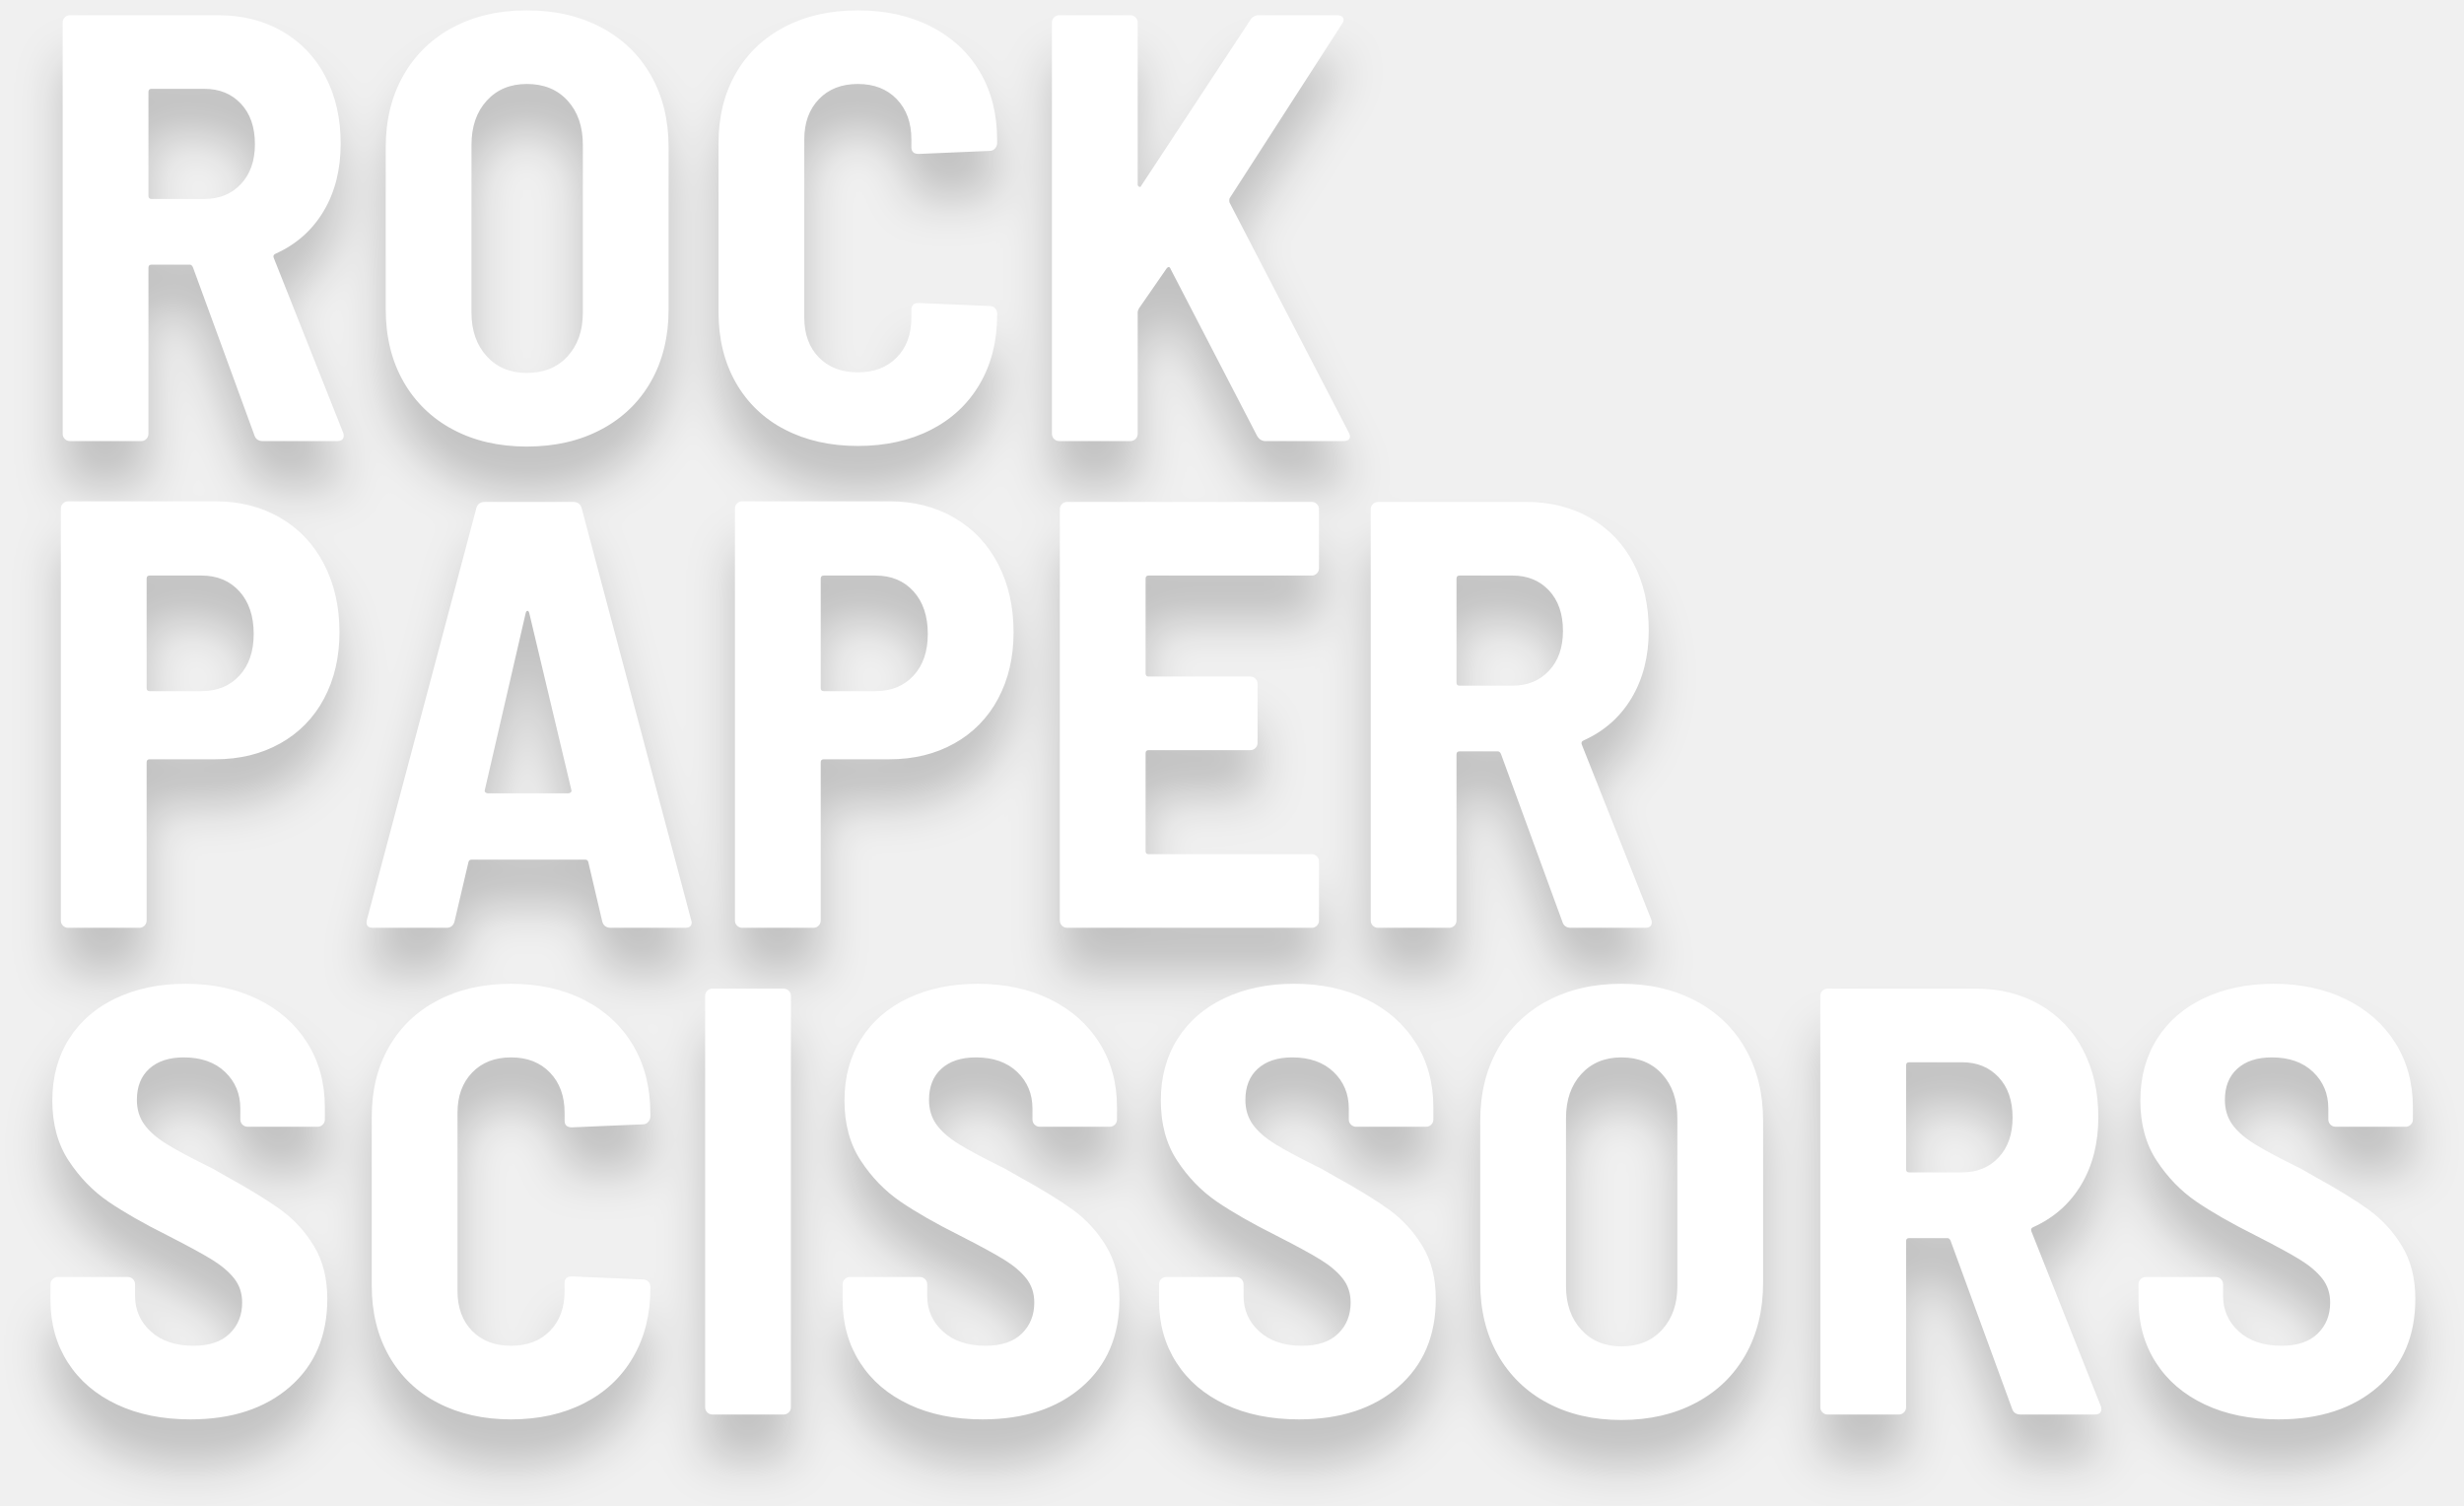
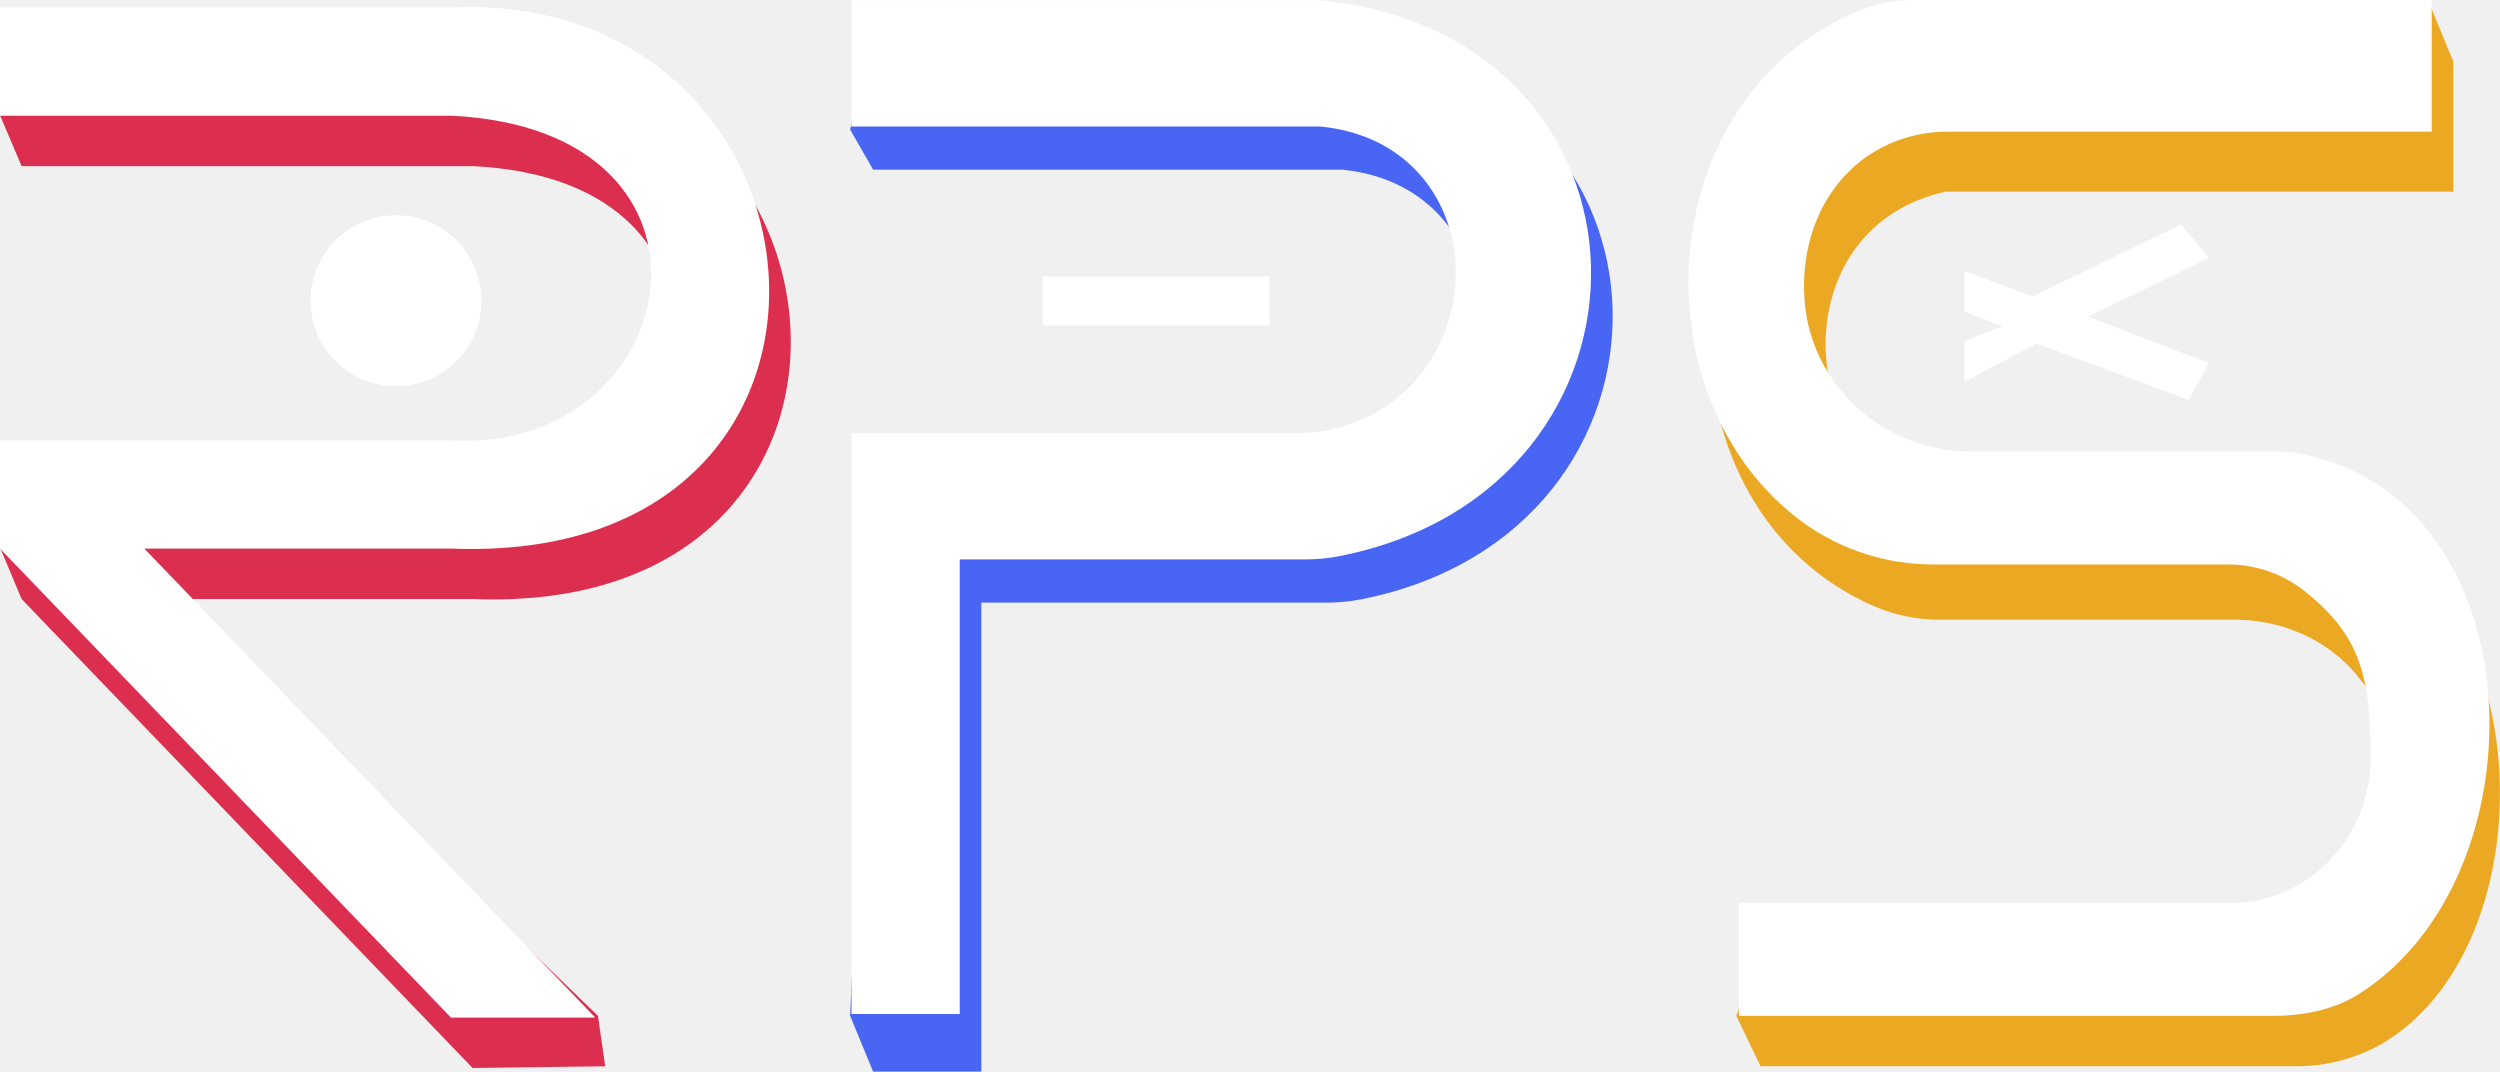
- <svg xmlns="http://www.w3.org/2000/svg" xmlns:xlink="http://www.w3.org/1999/xlink" width="162" height="99">
+ <svg xmlns="http://www.w3.org/2000/svg" viewBox="0 0 864.29 370.48">
  <defs>
-     <filter id="a" width="107.7%" height="112.9%" x="-3.9%" y="-3.2%" filterUnits="objectBoundingBox">
-       <feOffset dy="3" in="SourceAlpha" result="shadowOffsetOuter1" />
-       <feGaussianBlur in="shadowOffsetOuter1" result="shadowBlurOuter1" stdDeviation="1.5" />
-       <feColorMatrix in="shadowBlurOuter1" values="0 0 0 0 0 0 0 0 0 0 0 0 0 0 0 0 0 0 0.197 0" />
-     </filter>
-     <path id="b" d="M39.28 56a.463.463 0 00.34-.14.463.463 0 00.14-.34V44.6c0-.133.067-.2.2-.2h2.52c.08 0 .147.053.2.16l4.04 11.04c.08.267.267.4.56.4h4.88c.293 0 .44-.12.44-.36a.445.445 0 00-.04-.2L48 43.96c-.053-.133-.013-.227.12-.28 1.36-.613 2.413-1.547 3.16-2.8.747-1.253 1.12-2.733 1.12-4.44 0-1.653-.333-3.12-1-4.4a7.203 7.203 0 00-2.84-2.98c-1.227-.707-2.627-1.06-4.2-1.06H34.6a.463.463 0 00-.34.14.463.463 0 00-.14.34v27.04c0 .133.047.247.14.34.093.093.207.14.34.14h4.68zm4.16-15.92h-3.48c-.133 0-.2-.067-.2-.2v-6.84c0-.133.067-.2.2-.2h3.48c.987 0 1.787.327 2.4.98s.92 1.54.92 2.66c0 1.093-.307 1.967-.92 2.62s-1.413.98-2.4.98zm21.2 16.28c1.84 0 3.467-.373 4.88-1.12 1.413-.747 2.507-1.8 3.28-3.16.773-1.36 1.16-2.947 1.16-4.76V36.68c0-1.787-.387-3.36-1.16-4.72-.773-1.36-1.867-2.413-3.28-3.16-1.413-.747-3.04-1.12-4.88-1.12-1.84 0-3.46.373-4.86 1.12a8.003 8.003 0 00-3.26 3.16c-.773 1.36-1.16 2.933-1.16 4.72v10.64c0 1.813.387 3.4 1.16 4.76a8.003 8.003 0 003.26 3.16c1.4.747 3.02 1.12 4.86 1.12zm0-4.84c-1.093 0-1.973-.367-2.64-1.1-.667-.733-1-1.687-1-2.86V36.52c0-1.2.333-2.167 1-2.9.667-.733 1.547-1.1 2.64-1.1 1.12 0 2.013.367 2.68 1.1.667.733 1 1.7 1 2.9v11.04c0 1.173-.333 2.127-1 2.86-.667.733-1.56 1.1-2.68 1.1zm21.76 4.8c1.813 0 3.413-.353 4.8-1.06 1.387-.707 2.46-1.713 3.22-3.02.76-1.307 1.14-2.813 1.14-4.52v-.12a.463.463 0 00-.14-.34.463.463 0 00-.34-.14l-4.68-.2c-.32 0-.48.147-.48.44v.52c0 1.093-.32 1.967-.96 2.62-.64.653-1.493.98-2.56.98s-1.92-.327-2.56-.98c-.64-.653-.96-1.527-.96-2.62V36.16c0-1.093.32-1.973.96-2.64.64-.667 1.493-1 2.56-1s1.92.333 2.56 1c.64.667.96 1.547.96 2.64v.52c0 .293.16.44.48.44l4.68-.2a.436.436 0 00.34-.16.533.533 0 00.14-.36v-.2c0-1.707-.38-3.2-1.14-4.48-.76-1.28-1.833-2.273-3.22-2.98-1.387-.707-2.987-1.06-4.8-1.06-1.813 0-3.413.36-4.8 1.08-1.387.72-2.46 1.74-3.22 3.06-.76 1.32-1.14 2.847-1.14 4.58v11.12c0 1.76.38 3.307 1.14 4.64a7.716 7.716 0 003.22 3.08c1.387.72 2.987 1.08 4.8 1.08zm17.92-.32a.463.463 0 00.34-.14.463.463 0 00.14-.34v-8c0-.053.027-.133.08-.24l1.8-2.6c.053-.08.107-.12.16-.12.053 0 .093.04.12.12l5.68 10.96c.133.24.32.36.56.36h5.12c.293 0 .44-.107.44-.32a.614.614 0 00-.08-.24l-7.84-15.12a.498.498 0 010-.28l7.4-11.48c.107-.16.127-.293.06-.4-.067-.107-.193-.16-.38-.16h-5.16a.627.627 0 00-.56.32l-7.16 10.88c-.027.08-.073.107-.14.08-.067-.027-.1-.08-.1-.16V28.48a.463.463 0 00-.14-.34.463.463 0 00-.34-.14h-4.68a.463.463 0 00-.34.14.463.463 0 00-.14.34v27.04c0 .133.047.247.14.34.093.093.207.14.34.14h4.68zM39.16 88a.463.463 0 00.34-.14.463.463 0 00.14-.34v-10.4c0-.133.067-.2.2-.2h4.32c1.6 0 3.02-.347 4.26-1.04a7.197 7.197 0 002.88-2.94c.68-1.267 1.02-2.727 1.02-4.38 0-1.68-.34-3.173-1.02-4.48-.68-1.307-1.64-2.32-2.88-3.04-1.24-.72-2.66-1.08-4.26-1.08h-9.68a.463.463 0 00-.34.14.463.463 0 00-.14.34v27.08c0 .133.047.247.14.34.093.093.207.14.34.14h4.68zm4.08-15.56h-3.4c-.133 0-.2-.067-.2-.2v-7.2c0-.133.067-.2.2-.2h3.4c1.04 0 1.873.347 2.5 1.04.627.693.94 1.627.94 2.8 0 1.147-.313 2.06-.94 2.74-.627.68-1.46 1.02-2.5 1.02zM59.36 88c.267 0 .44-.133.52-.4l.92-3.92c.027-.107.093-.16.2-.16h7.48c.107 0 .173.053.2.16l.92 3.92c.08.267.267.4.56.4h4.88c.293 0 .44-.12.44-.36l-.04-.16-7.2-27.08c-.08-.267-.267-.4-.56-.4h-5.8c-.293 0-.48.133-.56.4l-7.2 27.08c-.08.347.053.52.4.52h4.84zm8-8.84h-5.28a.266.266 0 01-.16-.06c-.053-.04-.067-.1-.04-.18l2.68-11.6c.027-.107.067-.16.12-.16.053 0 .093.053.12.16l2.76 11.6c.027.08.013.14-.04.18a.266.266 0 01-.16.06zM83.48 88a.463.463 0 00.34-.14.463.463 0 00.14-.34v-10.4c0-.133.067-.2.2-.2h4.32c1.6 0 3.02-.347 4.26-1.04a7.197 7.197 0 002.88-2.94c.68-1.267 1.02-2.727 1.02-4.38 0-1.68-.34-3.173-1.02-4.48-.68-1.307-1.64-2.32-2.88-3.04-1.24-.72-2.66-1.08-4.26-1.08H78.8a.463.463 0 00-.34.14.463.463 0 00-.14.34v27.08c0 .133.047.247.14.34.093.093.207.14.34.14h4.68zm4.08-15.56h-3.4c-.133 0-.2-.067-.2-.2v-7.2c0-.133.067-.2.2-.2h3.4c1.04 0 1.873.347 2.5 1.04.627.693.94 1.627.94 2.8 0 1.147-.313 2.06-.94 2.74-.627.68-1.46 1.02-2.5 1.02zM116.24 88a.463.463 0 00.34-.14.463.463 0 00.14-.34v-3.88a.463.463 0 00-.14-.34.463.463 0 00-.34-.14h-10.72c-.133 0-.2-.067-.2-.2v-6.44c0-.133.067-.2.2-.2h6.68a.463.463 0 00.34-.14.463.463 0 00.14-.34v-3.88a.463.463 0 00-.14-.34.463.463 0 00-.34-.14h-6.68c-.133 0-.2-.067-.2-.2v-6.24c0-.133.067-.2.2-.2h10.72a.463.463 0 00.34-.14.463.463 0 00.14-.34v-3.88a.463.463 0 00-.14-.34.463.463 0 00-.34-.14h-16.08a.463.463 0 00-.34.14.463.463 0 00-.14.34v27.04c0 .133.047.247.14.34.093.093.207.14.34.14h16.08zm9.04 0a.463.463 0 00.34-.14.463.463 0 00.14-.34V76.6c0-.133.067-.2.2-.2h2.52c.08 0 .147.053.2.16l4.04 11.04c.08.267.267.4.56.4h4.88c.293 0 .44-.12.44-.36a.445.445 0 00-.04-.2L134 75.96c-.053-.133-.013-.227.12-.28 1.36-.613 2.413-1.547 3.16-2.8.747-1.253 1.12-2.733 1.12-4.44 0-1.653-.333-3.12-1-4.4a7.203 7.203 0 00-2.84-2.98c-1.227-.707-2.627-1.06-4.2-1.06h-9.76a.463.463 0 00-.34.14.463.463 0 00-.14.34v27.04c0 .133.047.247.14.34.093.093.207.14.34.14h4.68zm4.16-15.92h-3.48c-.133 0-.2-.067-.2-.2v-6.84c0-.133.067-.2.2-.2h3.48c.987 0 1.787.327 2.4.98s.92 1.54.92 2.66c0 1.093-.307 1.967-.92 2.62s-1.413.98-2.4.98zm-86.92 48.24c2.72 0 4.9-.713 6.54-2.14 1.64-1.427 2.46-3.353 2.46-5.78 0-1.36-.293-2.52-.88-3.48a8.124 8.124 0 00-2.18-2.38c-.867-.627-2.073-1.367-3.62-2.22l-.84-.48c-1.36-.667-2.373-1.207-3.04-1.62-.667-.413-1.16-.847-1.48-1.3-.32-.453-.48-.987-.48-1.6 0-.88.273-1.567.82-2.06.547-.493 1.3-.74 2.26-.74 1.147 0 2.053.32 2.72.96.667.64 1 1.44 1 2.4v.72c0 .133.047.247.14.34.093.093.207.14.34.14h4.6a.463.463 0 00.34-.14.463.463 0 00.14-.34v-.8c0-1.6-.387-3.013-1.16-4.24-.773-1.227-1.853-2.18-3.24-2.86-1.387-.68-2.973-1.02-4.76-1.02-1.707 0-3.227.313-4.56.94-1.333.627-2.367 1.52-3.1 2.68-.733 1.16-1.1 2.513-1.1 4.06 0 1.547.36 2.867 1.08 3.96.72 1.093 1.587 1.987 2.6 2.68 1.013.693 2.32 1.44 3.92 2.24 1.307.667 2.273 1.193 2.9 1.58.627.387 1.113.8 1.46 1.24.347.44.52.967.52 1.58 0 .827-.273 1.507-.82 2.04-.547.533-1.34.8-2.38.8-1.173 0-2.107-.313-2.8-.94-.693-.627-1.04-1.407-1.04-2.34v-.76a.463.463 0 00-.14-.34.463.463 0 00-.34-.14h-4.6a.463.463 0 00-.34.14.463.463 0 00-.14.34v1.04c0 1.547.38 2.913 1.14 4.1.76 1.187 1.833 2.107 3.22 2.76 1.387.653 3 .98 4.84.98zm21.08 0c1.813 0 3.413-.353 4.8-1.06 1.387-.707 2.46-1.713 3.22-3.02.76-1.307 1.14-2.813 1.14-4.52v-.12a.463.463 0 00-.14-.34.463.463 0 00-.34-.14l-4.68-.2c-.32 0-.48.147-.48.44v.52c0 1.093-.32 1.967-.96 2.62-.64.653-1.493.98-2.56.98s-1.92-.327-2.56-.98c-.64-.653-.96-1.527-.96-2.62v-11.72c0-1.093.32-1.973.96-2.64.64-.667 1.493-1 2.56-1s1.92.333 2.56 1c.64.667.96 1.547.96 2.64v.52c0 .293.16.44.48.44l4.68-.2a.436.436 0 00.34-.16.533.533 0 00.14-.36v-.2c0-1.707-.38-3.2-1.14-4.48-.76-1.28-1.833-2.273-3.22-2.98-1.387-.707-2.987-1.06-4.8-1.06-1.813 0-3.413.36-4.8 1.08-1.387.72-2.46 1.74-3.22 3.06-.76 1.32-1.14 2.847-1.14 4.58v11.12c0 1.76.38 3.307 1.14 4.64a7.716 7.716 0 003.22 3.08c1.387.72 2.987 1.08 4.8 1.08zm17.92-.32a.463.463 0 00.34-.14.463.463 0 00.14-.34V92.48a.463.463 0 00-.14-.34.463.463 0 00-.34-.14h-4.68a.463.463 0 00-.34.14.463.463 0 00-.14.34v27.04c0 .133.047.247.14.34.093.093.207.14.34.14h4.68zm13.08.32c2.72 0 4.9-.713 6.54-2.14 1.64-1.427 2.46-3.353 2.46-5.78 0-1.36-.293-2.52-.88-3.48a8.124 8.124 0 00-2.18-2.38c-.867-.627-2.073-1.367-3.62-2.22l-.84-.48c-1.36-.667-2.373-1.207-3.04-1.62-.667-.413-1.16-.847-1.48-1.3-.32-.453-.48-.987-.48-1.6 0-.88.273-1.567.82-2.06.547-.493 1.3-.74 2.26-.74 1.147 0 2.053.32 2.72.96.667.64 1 1.44 1 2.4v.72c0 .133.047.247.14.34.093.093.207.14.34.14h4.6a.463.463 0 00.34-.14.463.463 0 00.14-.34v-.8c0-1.6-.387-3.013-1.16-4.24-.773-1.227-1.853-2.18-3.24-2.86-1.387-.68-2.973-1.02-4.76-1.02-1.707 0-3.227.313-4.56.94-1.333.627-2.367 1.52-3.1 2.68-.733 1.16-1.1 2.513-1.1 4.06 0 1.547.36 2.867 1.08 3.96.72 1.093 1.587 1.987 2.6 2.68 1.013.693 2.32 1.44 3.92 2.24 1.307.667 2.273 1.193 2.9 1.58.627.387 1.113.8 1.46 1.24.347.44.52.967.52 1.58 0 .827-.273 1.507-.82 2.04-.547.533-1.34.8-2.38.8-1.173 0-2.107-.313-2.8-.94-.693-.627-1.04-1.407-1.04-2.34v-.76a.463.463 0 00-.14-.34.463.463 0 00-.34-.14h-4.6a.463.463 0 00-.34.14.463.463 0 00-.14.34v1.04c0 1.547.38 2.913 1.14 4.1.76 1.187 1.833 2.107 3.22 2.76 1.387.653 3 .98 4.84.98zm20.8 0c2.72 0 4.9-.713 6.54-2.14 1.64-1.427 2.46-3.353 2.46-5.78 0-1.36-.293-2.52-.88-3.48a8.124 8.124 0 00-2.18-2.38c-.867-.627-2.073-1.367-3.62-2.22l-.84-.48c-1.36-.667-2.373-1.207-3.04-1.62-.667-.413-1.16-.847-1.48-1.3-.32-.453-.48-.987-.48-1.6 0-.88.273-1.567.82-2.06.547-.493 1.3-.74 2.26-.74 1.147 0 2.053.32 2.72.96.667.64 1 1.44 1 2.4v.72c0 .133.047.247.14.34.093.093.207.14.34.14h4.6a.463.463 0 00.34-.14.463.463 0 00.14-.34v-.8c0-1.6-.387-3.013-1.16-4.24-.773-1.227-1.853-2.18-3.24-2.86-1.387-.68-2.973-1.02-4.76-1.02-1.707 0-3.227.313-4.56.94-1.333.627-2.367 1.52-3.1 2.68-.733 1.16-1.1 2.513-1.1 4.06 0 1.547.36 2.867 1.08 3.96.72 1.093 1.587 1.987 2.6 2.68 1.013.693 2.32 1.44 3.92 2.24 1.307.667 2.273 1.193 2.9 1.58.627.387 1.113.8 1.46 1.24.347.44.52.967.52 1.58 0 .827-.273 1.507-.82 2.04-.547.533-1.34.8-2.38.8-1.173 0-2.107-.313-2.8-.94-.693-.627-1.04-1.407-1.04-2.34v-.76a.463.463 0 00-.14-.34.463.463 0 00-.34-.14h-4.6a.463.463 0 00-.34.14.463.463 0 00-.14.34v1.04c0 1.547.38 2.913 1.14 4.1.76 1.187 1.833 2.107 3.22 2.76 1.387.653 3 .98 4.84.98zm21.2.04c1.84 0 3.467-.373 4.88-1.12 1.413-.747 2.507-1.8 3.28-3.16.773-1.36 1.16-2.947 1.16-4.76v-10.64c0-1.787-.387-3.36-1.16-4.72-.773-1.36-1.867-2.413-3.28-3.16-1.413-.747-3.04-1.12-4.88-1.12-1.84 0-3.46.373-4.86 1.12a8.003 8.003 0 00-3.26 3.16c-.773 1.36-1.16 2.933-1.16 4.72v10.64c0 1.813.387 3.4 1.16 4.76a8.003 8.003 0 003.26 3.16c1.4.747 3.02 1.12 4.86 1.12zm0-4.84c-1.093 0-1.973-.367-2.64-1.1-.667-.733-1-1.687-1-2.86v-11.04c0-1.2.333-2.167 1-2.9.667-.733 1.547-1.1 2.64-1.1 1.12 0 2.013.367 2.68 1.1.667.733 1 1.7 1 2.9v11.04c0 1.173-.333 2.127-1 2.86-.667.733-1.56 1.1-2.68 1.1zm18.24 4.48a.463.463 0 00.34-.14.463.463 0 00.14-.34V108.6c0-.133.067-.2.2-.2h2.52c.08 0 .147.053.2.16l4.04 11.04c.08.267.267.4.56.4h4.88c.293 0 .44-.12.44-.36a.445.445 0 00-.04-.2l-4.56-11.48c-.053-.133-.013-.227.12-.28 1.36-.613 2.413-1.547 3.16-2.8.747-1.253 1.12-2.733 1.12-4.44 0-1.653-.333-3.12-1-4.4a7.203 7.203 0 00-2.84-2.98c-1.227-.707-2.627-1.06-4.2-1.06h-9.76a.463.463 0 00-.34.14.463.463 0 00-.14.34v27.04c0 .133.047.247.14.34.093.093.207.14.34.14h4.68zm4.16-15.92h-3.48c-.133 0-.2-.067-.2-.2v-6.84c0-.133.067-.2.2-.2H159c.987 0 1.787.327 2.4.98s.92 1.54.92 2.66c0 1.093-.307 1.967-.92 2.62s-1.413.98-2.4.98zm20.8 16.24c2.72 0 4.9-.713 6.54-2.14 1.64-1.427 2.46-3.353 2.46-5.78 0-1.36-.293-2.52-.88-3.48a8.124 8.124 0 00-2.18-2.38c-.867-.627-2.073-1.367-3.62-2.22l-.84-.48c-1.36-.667-2.373-1.207-3.04-1.62-.667-.413-1.16-.847-1.48-1.3-.32-.453-.48-.987-.48-1.6 0-.88.273-1.567.82-2.06.547-.493 1.3-.74 2.26-.74 1.147 0 2.053.32 2.72.96.667.64 1 1.44 1 2.4v.72c0 .133.047.247.14.34.093.093.207.14.34.14h4.6a.463.463 0 00.34-.14.463.463 0 00.14-.34v-.8c0-1.6-.387-3.013-1.16-4.24-.773-1.227-1.853-2.18-3.24-2.86-1.387-.68-2.973-1.02-4.76-1.02-1.707 0-3.227.313-4.56.94-1.333.627-2.367 1.52-3.1 2.68-.733 1.16-1.1 2.513-1.1 4.06 0 1.547.36 2.867 1.08 3.96.72 1.093 1.587 1.987 2.6 2.68 1.013.693 2.32 1.44 3.92 2.24 1.307.667 2.273 1.193 2.9 1.58.627.387 1.113.8 1.46 1.24.347.44.52.967.52 1.58 0 .827-.273 1.507-.82 2.04-.547.533-1.34.8-2.38.8-1.173 0-2.107-.313-2.8-.94-.693-.627-1.04-1.407-1.04-2.34v-.76a.463.463 0 00-.14-.34.463.463 0 00-.34-.14h-4.6a.463.463 0 00-.34.14.463.463 0 00-.14.34v1.04c0 1.547.38 2.913 1.14 4.1.76 1.187 1.833 2.107 3.22 2.76 1.387.653 3 .98 4.84.98z" />
+     <style>.cls-1{fill:#eba822;}.cls-2{fill:#4865f4;}.cls-3{fill:#dc2e4e;}.cls-4,.cls-5,.cls-6{fill:#fff;}.cls-5,.cls-6{stroke:#fff;stroke-miterlimit:10;}.cls-5{stroke-width:17px;}</style>
  </defs>
-   <g fill="none" transform="translate(-30 -27)">
-     <use fill="#000" filter="url(#a)" xlink:href="#b" />
-     <use fill="#FFF" xlink:href="#b" />
+   <g id="Capa_2" data-name="Capa 2">
+     <g id="Capa_1-2" data-name="Capa 1">
+       <path class="cls-1" d="M848.15,21.27v45H672.58c-54.11,12-52.8,85.3-10.14,105.73a38.66,38.66,0,0,0,16.71,3.62H796.53a32.59,32.59,0,0,1,11,1.85c71.56,25.66,73.88,149.89,15.63,183.54a59.42,59.42,0,0,1-29.82,7.59H608.65l-8.38-17.43L608.65,330H778.44c.92,0,1.83,0,2.74-.07,25.83-1.37,45.7-23.41,45.82-49.11.1-23.74-2.63-37.05-13.73-49.18-10.39-11.36-25.36-17.42-40.75-17.42H670.6a56.75,56.75,0,0,1-22.81-4.67c-76.5-33.48-75.42-154,3.25-185a48.44,48.44,0,0,1,17.82-3.31L839.38,0Z" />
+       <path class="cls-2" d="M301.85,15l-7.94,29.8,7.94,13.85H464c53.5,5.35,61.1,70.39,22.78,96.62a55.89,55.89,0,0,1-31.65,9.39H301.85L293.91,351.2l7.94,19.28h37.42V208.34H458.58a63,63,0,0,0,12.25-1.19C588.66,183.64,586.38,27.27,464,15Z" />
+       <path class="cls-3" d="M7.47,20,0,39.85,7.47,57.43h155.9c103.14,4.84,80.72,116.92,0,112.24H7.47L0,189.3l7.47,17.79,155.9,162.13,45.85-.59-2.49-17.43L57.36,207.09h106c155.9,6.24,137.19-193.31,0-187.08Z" />
+       <path class="cls-4" d="M0,2.58V40H155.9c103.14,4.84,80.72,116.93,0,112.25H0v37.41L155.9,351.79h49.89L49.89,189.65h106c155.9,6.24,137.19-193.31,0-187.07Z" />
+       <path class="cls-4" d="M294.38.09V43.74H456.51c53.51,5.35,61.11,70.38,22.79,96.62a55.89,55.89,0,0,1-31.65,9.39H294.38v200.8H331.8V193.4H451.11a63,63,0,0,0,12.25-1.19C581.19,168.7,578.91,12.33,456.51.09Z" />
+       <path class="cls-4" d="M840.68,0V45.53H673.75a49,49,0,0,0-29.69,9.53c-15.3,11.62-21.71,30.65-20.17,49.18,2.45,29.49,27.74,51.85,57.33,51.85H789.06a45.08,45.08,0,0,1,11,1.86c76.74,19.43,79,145.14,15.64,185.58-8.8,5.61-19.42,7.67-29.86,7.67H601.18v-39H771c.92,0,1.83,0,2.74-.07,25.83-1.39,45.7-23.67,45.81-49.66.13-29.41-4-43-22.58-57.94a42.83,42.83,0,0,0-26.9-9.39H668.72a76.75,76.75,0,0,1-45.23-14.4c-59-43-52.32-148.51,20.09-177.37A48.17,48.17,0,0,1,661.39,0Z" />
+       <line class="cls-5" x1="360.45" y1="104.05" x2="438.92" y2="104.05" />
+       <circle class="cls-4" cx="136.9" cy="103.97" r="29.55" />
+       <polygon class="cls-6" points="762.89 89.01 720.62 109.55 762.89 125.77 756.49 137.66 703.97 118.2 679.63 131.18 679.63 118.2 693.72 112.79 679.63 107.39 679.63 94.41 702.69 103.06 753.92 78.19 762.89 89.01" />
+     </g>
  </g>
</svg>
